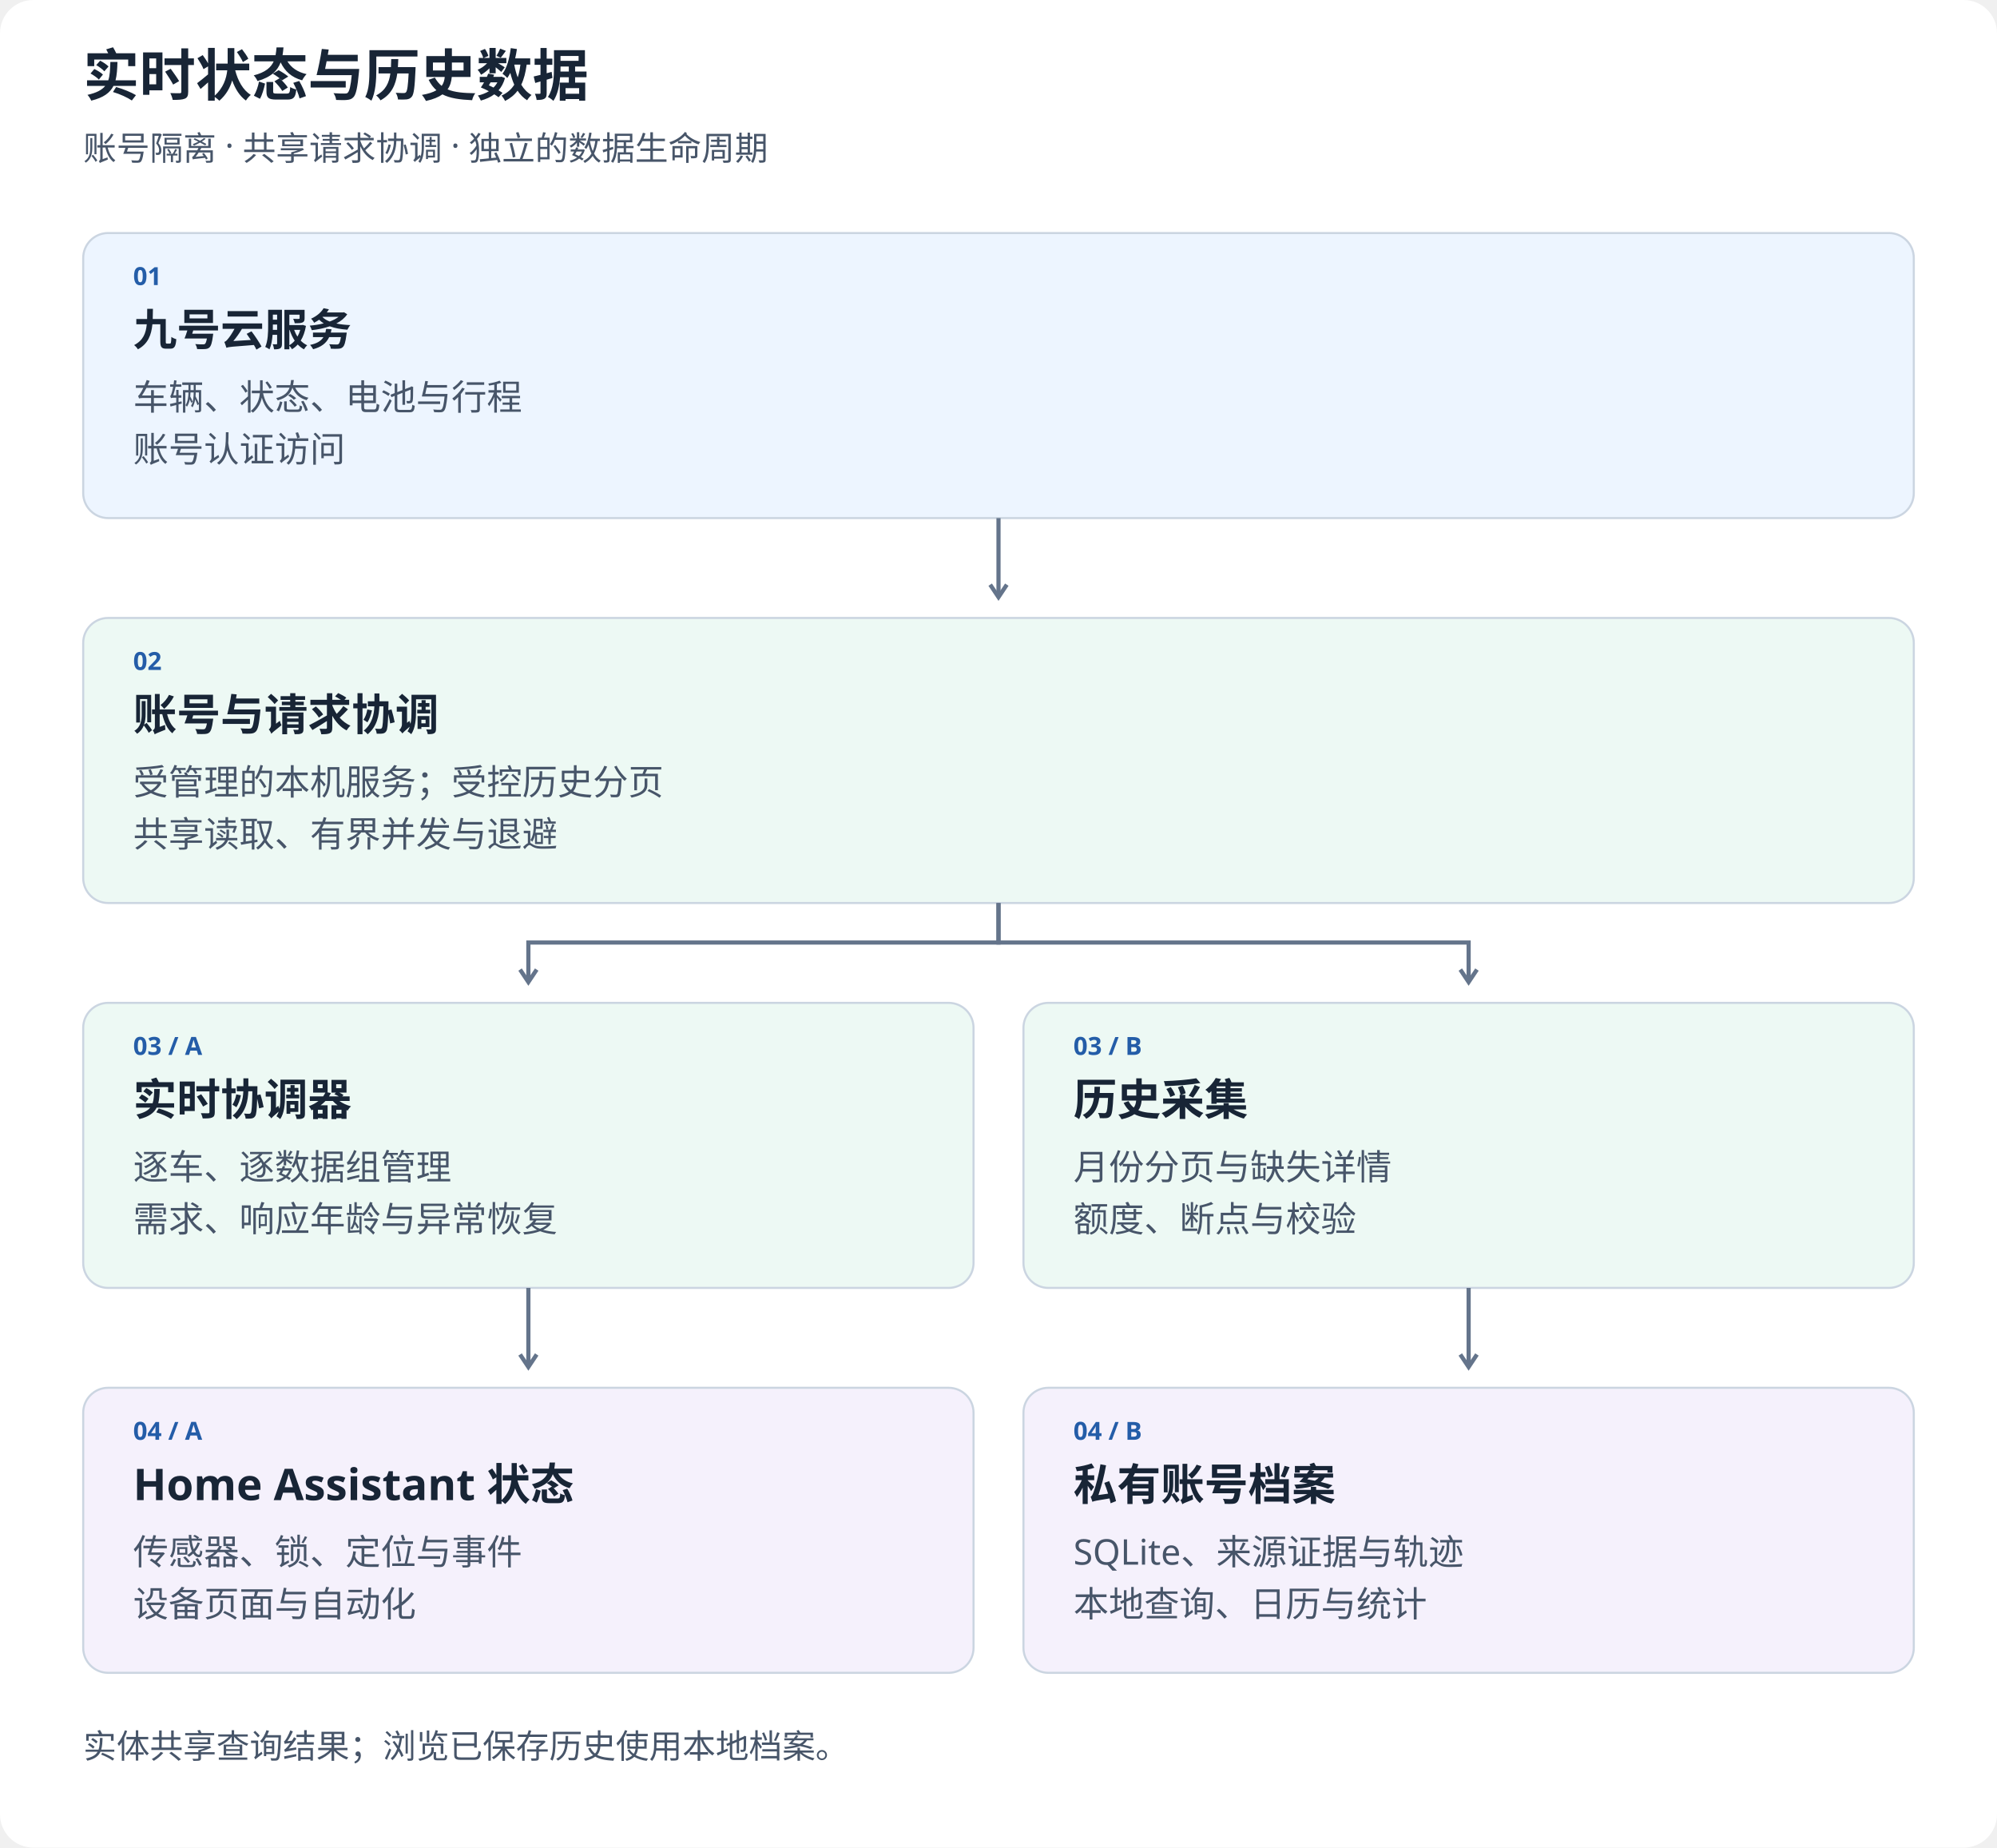
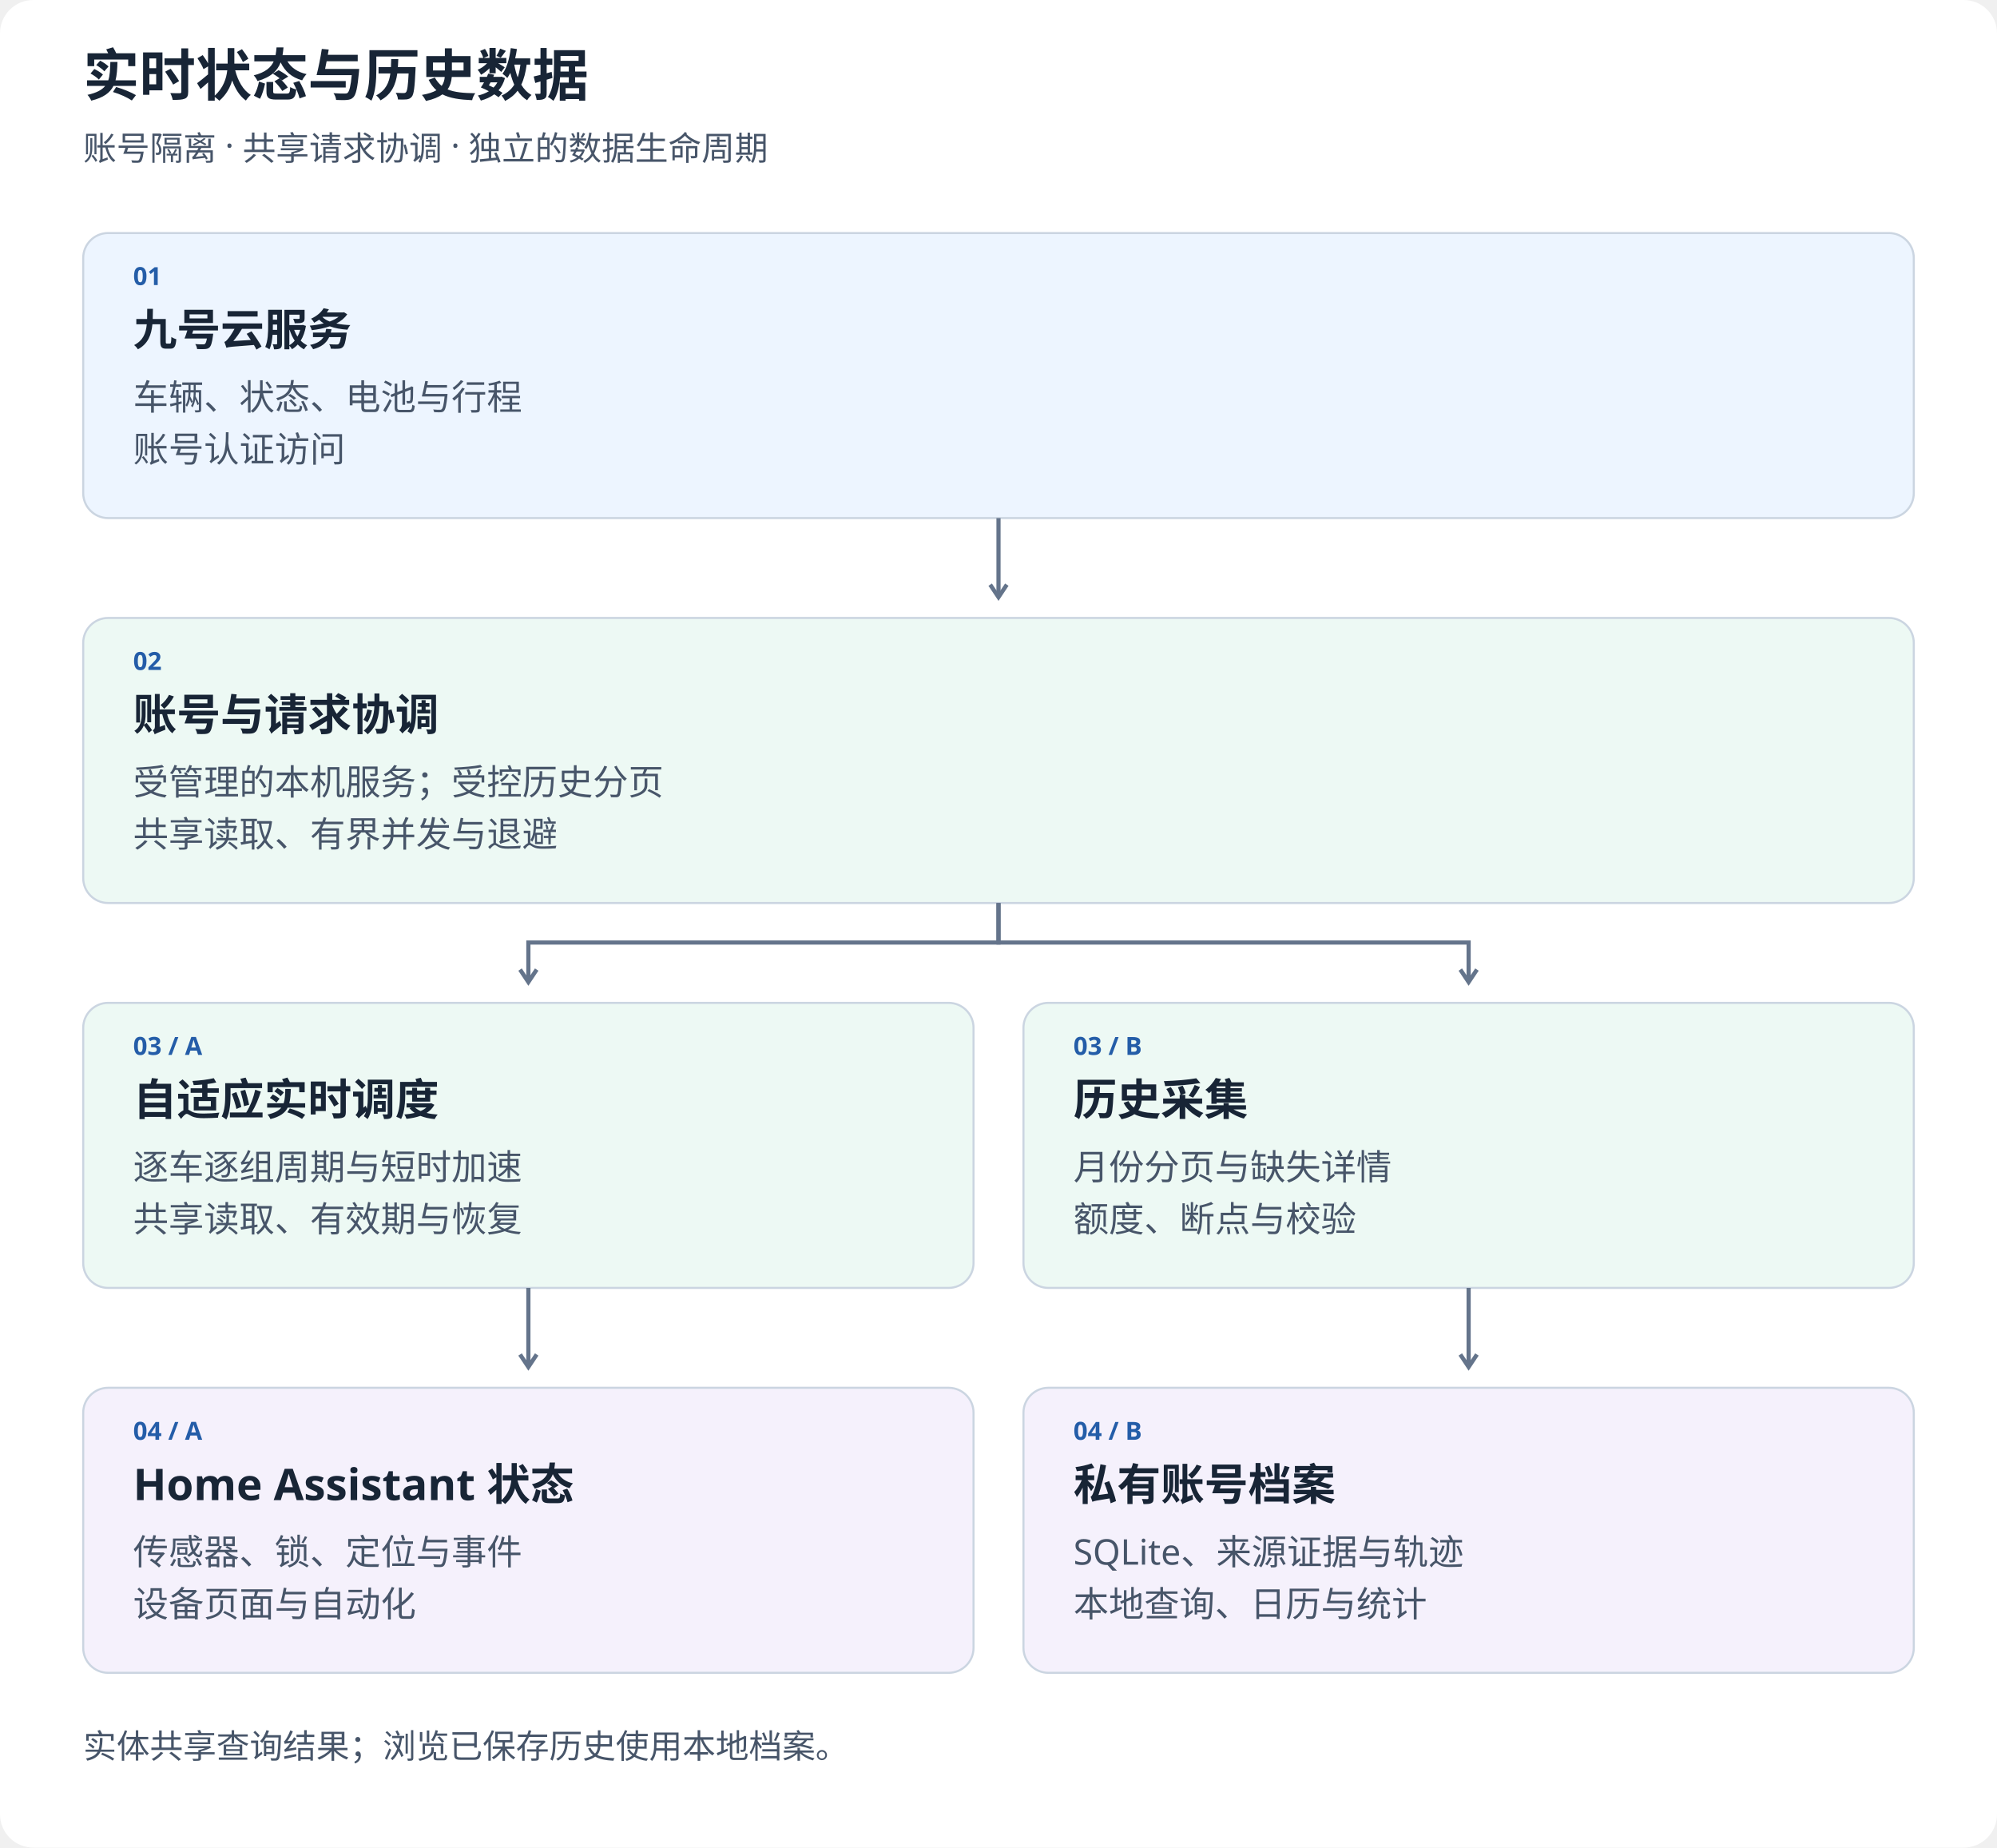
<svg xmlns="http://www.w3.org/2000/svg" width="960" height="888" viewBox="0 0 960 888" role="img" aria-labelledby="title desc" xml:lang="zh-Hans">
  <style>text {font-family: -apple-system, BlinkMacSystemFont, "Segoe UI", "Noto Sans", "PingFang SC", "Microsoft YaHei", sans-serif}</style>
  <rect width="960" height="888" rx="16" fill="#ffffff" />
  <text x="40" y="46" font-size="27" font-weight="700" fill="#182536">实时状态与历史数据</text>
  <text x="40" y="77" font-size="16" font-weight="400" fill="#475569">账号隔离 · 共享请求协调 · 独立的数据生命周期</text>
  <rect x="40" y="112" width="880" height="137" rx="12" fill="#edf5ff" stroke="#cbd5e1" />
  <text x="64" y="137" font-size="12" font-weight="700" fill="#245da8">01</text>
  <text x="64" y="166" font-size="21" font-weight="650" fill="#182536">九号云服务</text>
  <text x="64" y="197" font-size="17" font-weight="400" fill="#475569">车辆、状态、电池与行程</text>
  <text x="64" y="222" font-size="17" font-weight="400" fill="#475569">账号认证访问</text>
  <path d="M480 249 V268 H480 V287" fill="none" stroke="#64748b" stroke-width="2" />
  <path d="M476 281 L480 287 L484 281" fill="none" stroke="#64748b" stroke-width="2" />
  <rect x="40" y="297" width="880" height="137" rx="12" fill="#edf9f4" stroke="#cbd5e1" />
  <text x="64" y="322" font-size="12" font-weight="700" fill="#245da8">02</text>
  <text x="64" y="351" font-size="21" font-weight="650" fill="#182536">账号与请求协调</text>
  <text x="64" y="382" font-size="17" font-weight="400" fill="#475569">受管理的本机服务；受控历史分页</text>
  <text x="64" y="407" font-size="17" font-weight="400" fill="#475569">共享读取、有界并发与退避</text>
  <path d="M480 434 V453 H254 V472" fill="none" stroke="#64748b" stroke-width="2" />
  <path d="M250 466 L254 472 L258 466" fill="none" stroke="#64748b" stroke-width="2" />
  <path d="M480 434 V453 H706 V472" fill="none" stroke="#64748b" stroke-width="2" />
  <path d="M702 466 L706 472 L710 466" fill="none" stroke="#64748b" stroke-width="2" />
  <rect x="40" y="482" width="428" height="137" rx="12" fill="#edf9f4" stroke="#cbd5e1" />
  <text x="64" y="507" font-size="12" font-weight="700" fill="#245da8">03 / A</text>
-   <text x="64" y="536" font-size="21" font-weight="650" fill="#182536">实时协调器</text>
-   <text x="64" y="567" font-size="17" font-weight="400" fill="#475569">逐车、逐数据组管理</text>
-   <text x="64" y="592" font-size="17" font-weight="400" fill="#475569">需求、响应年龄与异常恢复</text>
+   <text x="64" y="536" font-size="21" font-weight="650" fill="#182536">自适应实时调度</text>
+   <text x="64" y="567" font-size="17" font-weight="400" fill="#475569">逐车逐组周期与短时加速</text>
+   <text x="64" y="592" font-size="17" font-weight="400" fill="#475569">共享读取、有效期与恢复</text>
  <rect x="492" y="482" width="428" height="137" rx="12" fill="#edf9f4" stroke="#cbd5e1" />
  <text x="516" y="507" font-size="12" font-weight="700" fill="#245da8">03 / B</text>
  <text x="516" y="536" font-size="21" font-weight="650" fill="#182536">历史采集</text>
  <text x="516" y="567" font-size="17" font-weight="400" fill="#475569">月份分页与缺失详情</text>
  <text x="516" y="592" font-size="17" font-weight="400" fill="#475569">额度、断点与校验</text>
  <path d="M254 619 V638 H254 V657" fill="none" stroke="#64748b" stroke-width="2" />
  <path d="M250 651 L254 657 L258 651" fill="none" stroke="#64748b" stroke-width="2" />
  <path d="M706 619 V638 H706 V657" fill="none" stroke="#64748b" stroke-width="2" />
  <path d="M702 651 L706 657 L710 651" fill="none" stroke="#64748b" stroke-width="2" />
  <rect x="40" y="667" width="428" height="137" rx="12" fill="#f5f1fc" stroke="#cbd5e1" />
  <text x="64" y="692" font-size="12" font-weight="700" fill="#245da8">04 / A</text>
  <text x="64" y="721" font-size="21" font-weight="650" fill="#182536">Home Assistant 状态</text>
  <text x="64" y="752" font-size="17" font-weight="400" fill="#475569">传感器、锁、定位与事件</text>
  <text x="64" y="777" font-size="17" font-weight="400" fill="#475569">设备页面与自动化</text>
  <rect x="492" y="667" width="428" height="137" rx="12" fill="#f5f1fc" stroke="#cbd5e1" />
  <text x="516" y="692" font-size="12" font-weight="700" fill="#245da8">04 / B</text>
  <text x="516" y="721" font-size="21" font-weight="650" fill="#182536">私有账号档案</text>
  <text x="516" y="752" font-size="17" font-weight="400" fill="#475569">SQLite、来源证据与轨迹</text>
  <text x="516" y="777" font-size="17" font-weight="400" fill="#475569">本地查询、日历与统计</text>
  <text x="40" y="845" font-size="16" font-weight="400" fill="#475569">实体共享查询结果；浏览已保存历史使用本地档案。</text>
</svg>
